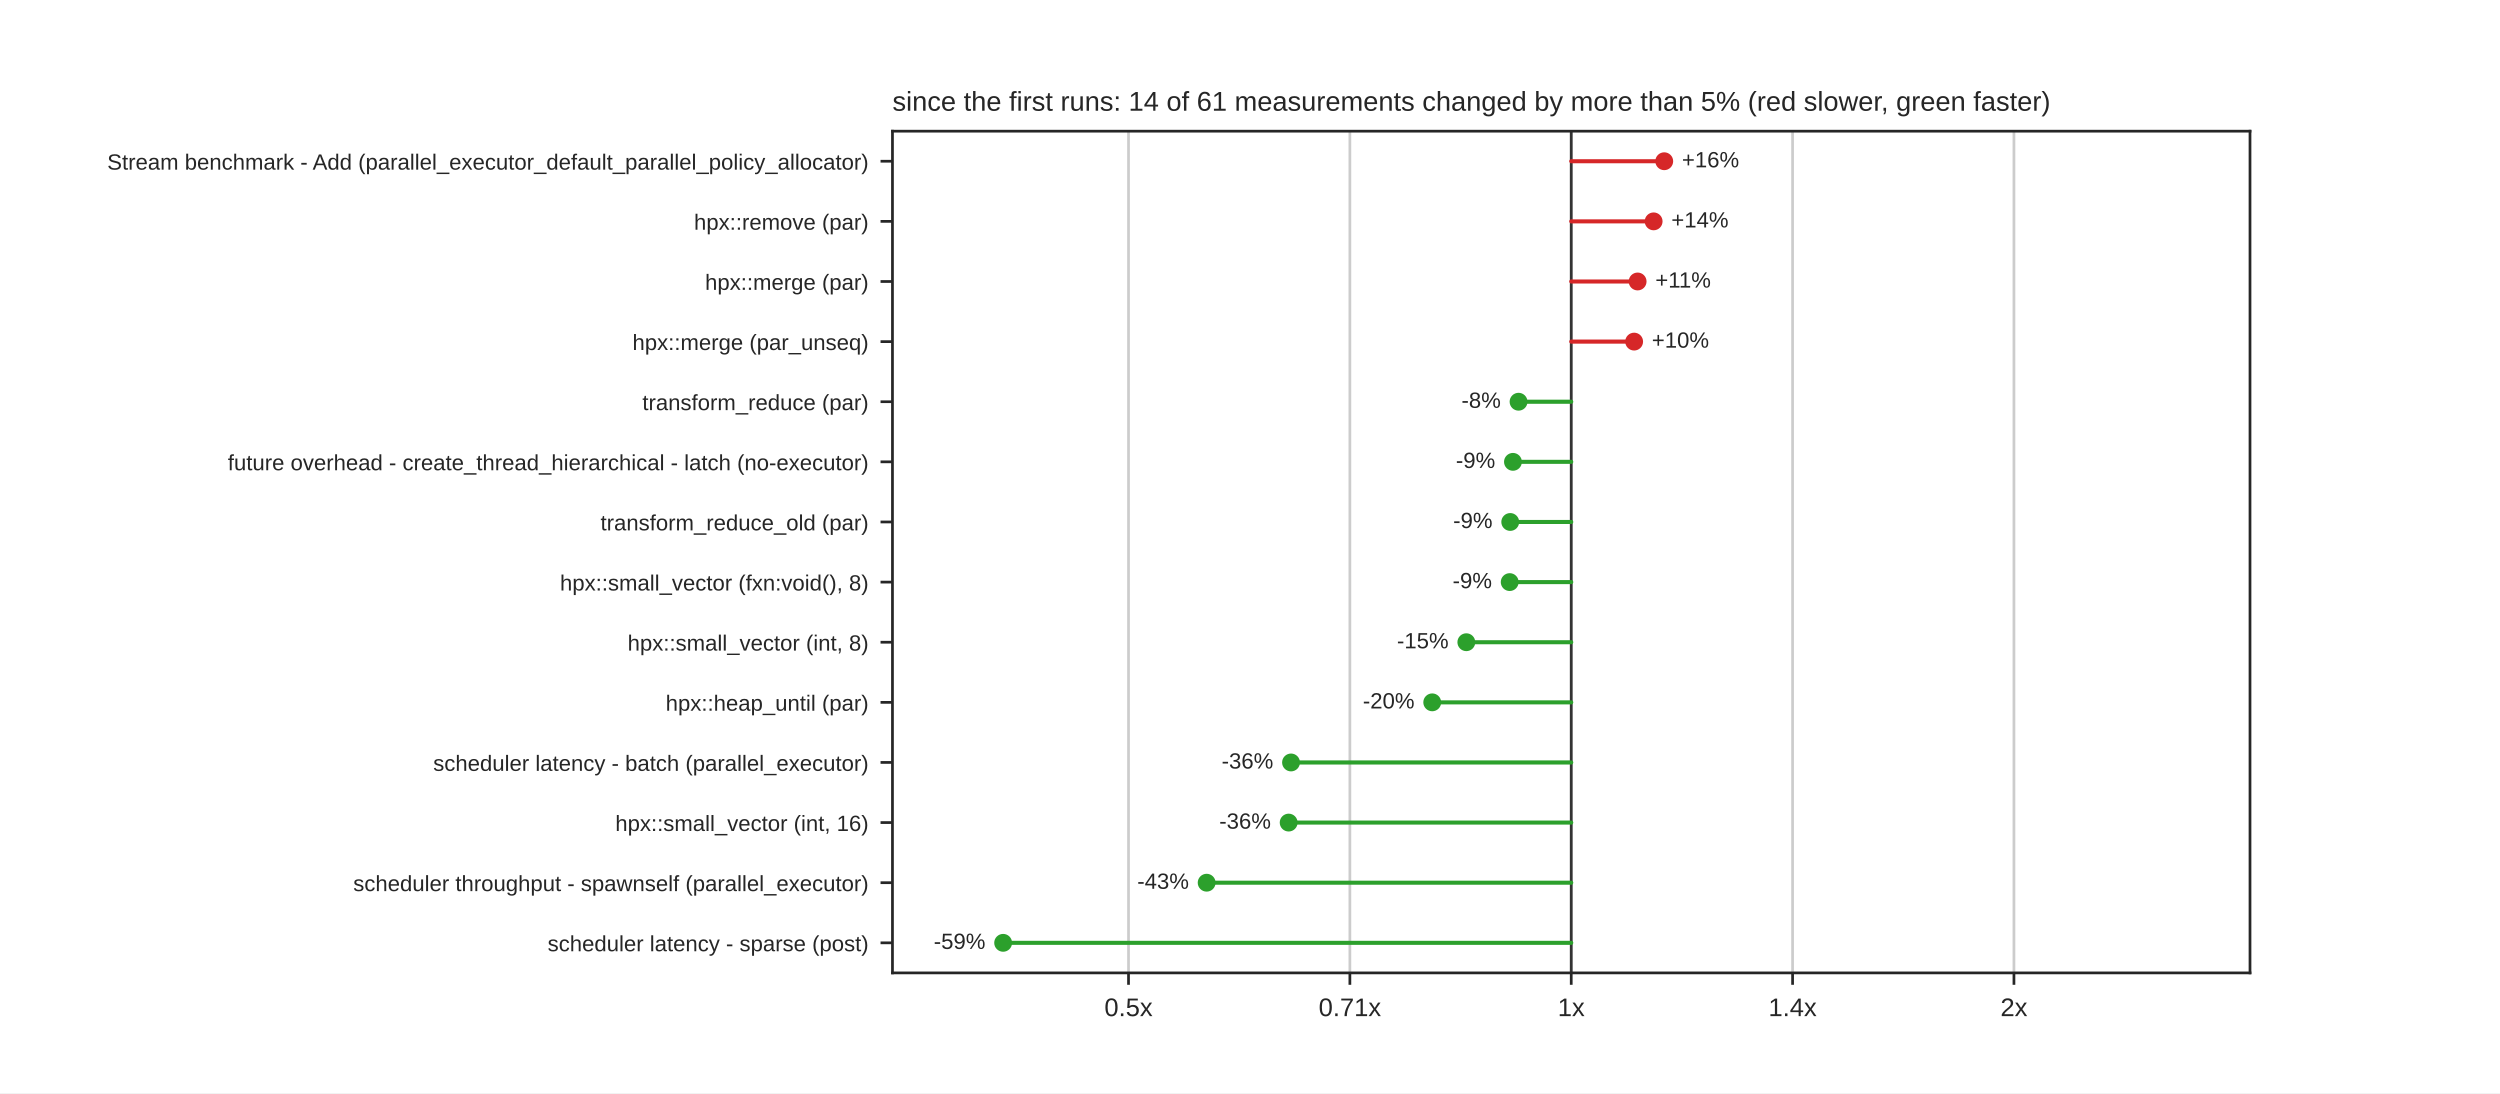
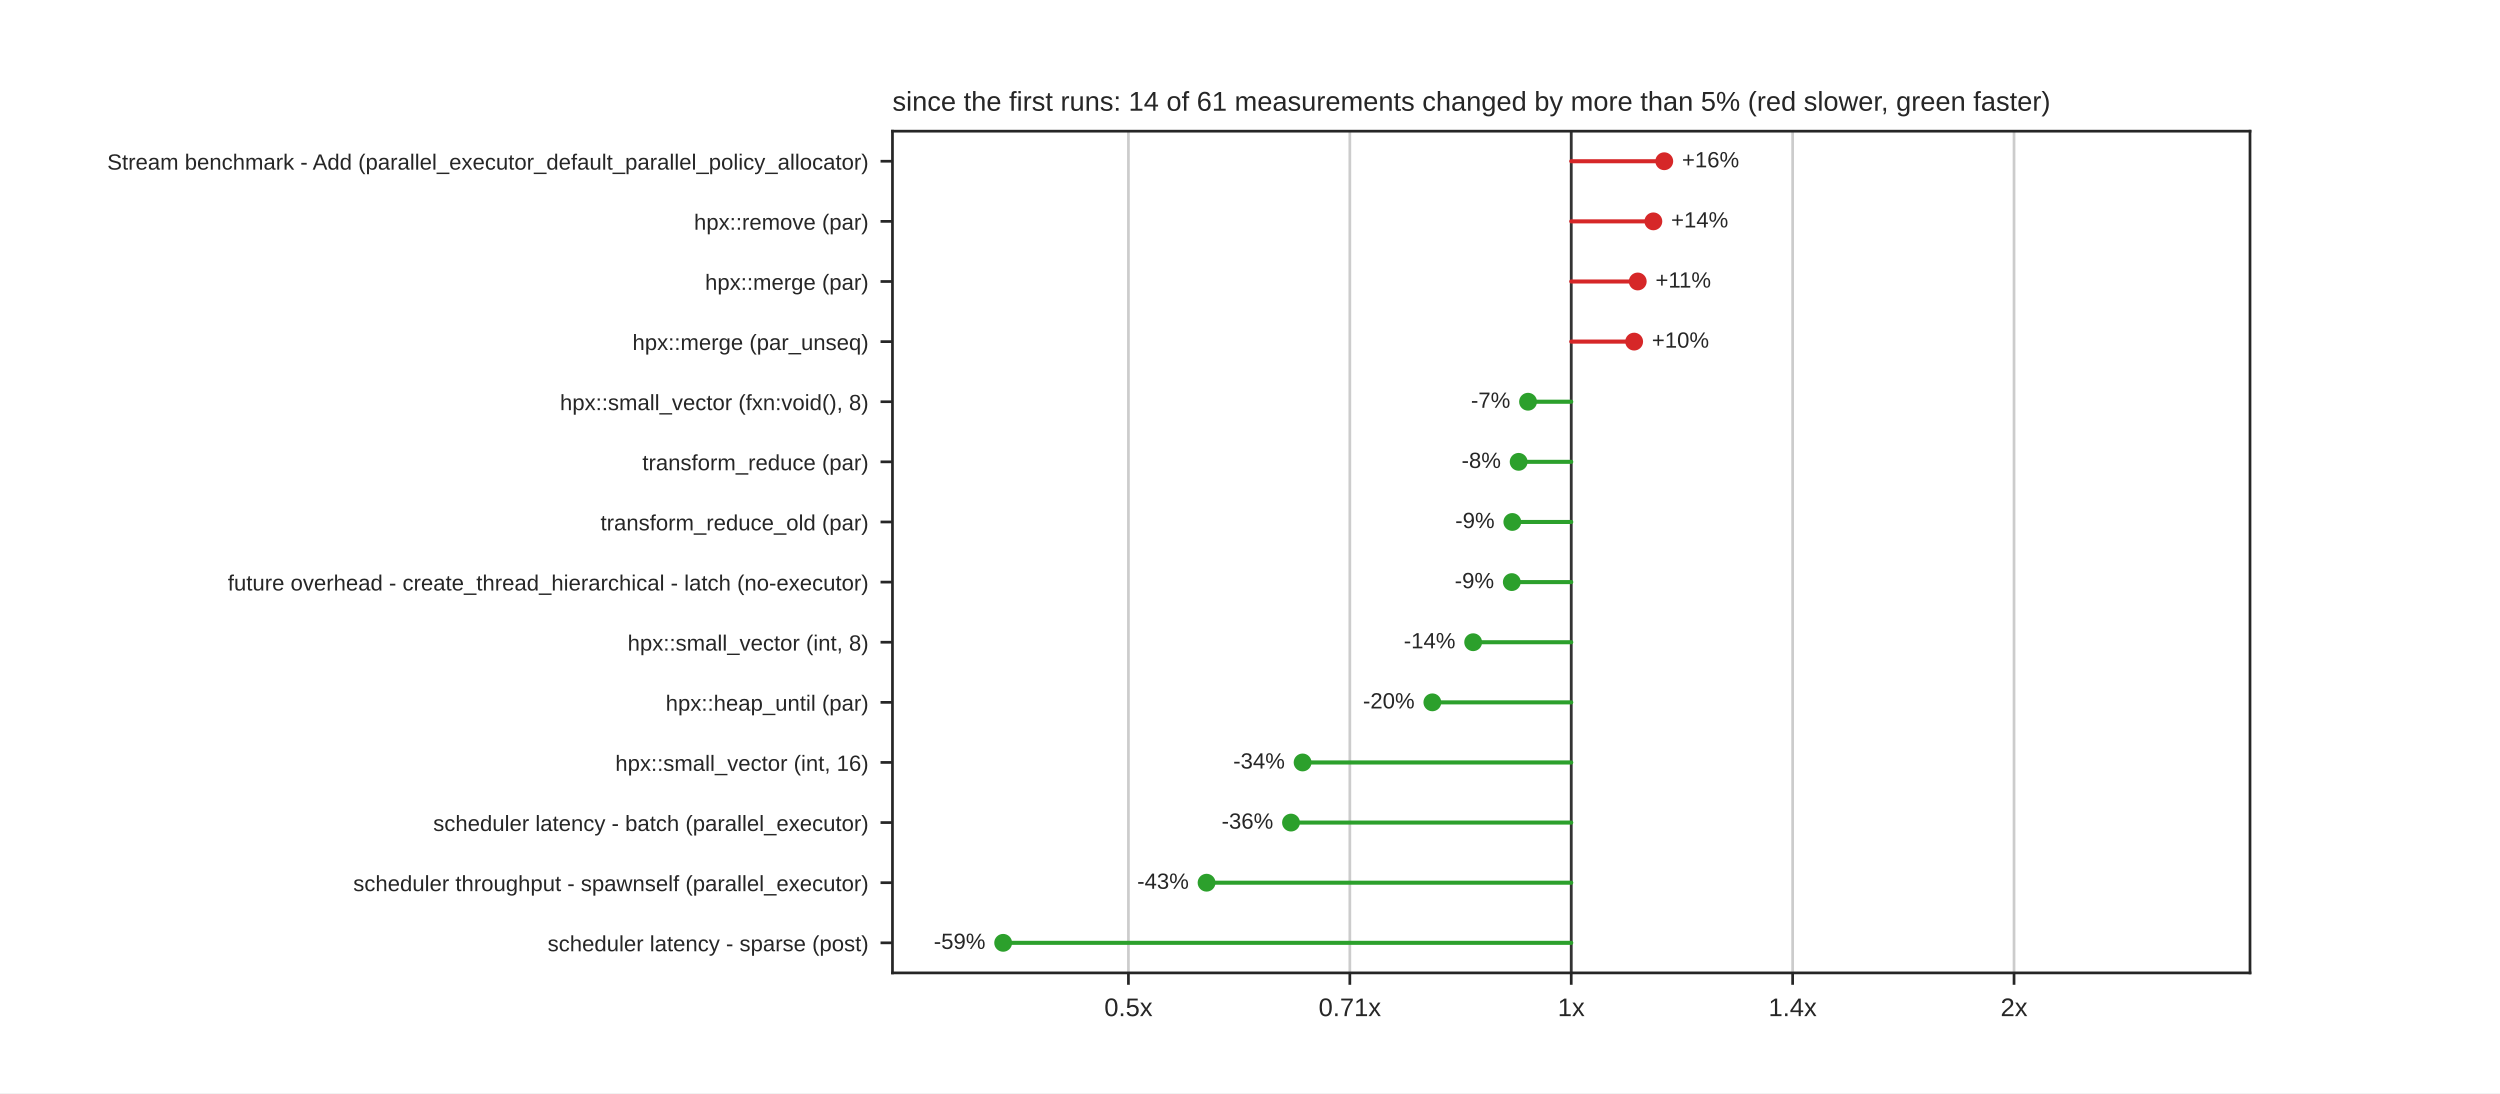
<svg xmlns="http://www.w3.org/2000/svg" xmlns:xlink="http://www.w3.org/1999/xlink" width="734.4pt" height="321.12pt" viewBox="0 0 734.4 321.12" version="1.1">
  <defs>
    <style type="text/css">*{stroke-linejoin: round; stroke-linecap: butt}</style>
  </defs>
  <g id="figure_1">
    <g id="patch_1">
      <path d="M 0 321.12  L 734.4 321.12  L 734.4 0  L 0 0  z " style="fill: #ffffff" />
    </g>
    <g id="axes_1">
      <g id="patch_2">
        <path d="M 262.17 285.797  L 660.96 285.797  L 660.96 38.534  L 262.17 38.534  z " style="fill: #ffffff" />
      </g>
      <g id="matplotlib.axis_1">
        <g id="xtick_1">
          <g id="line2d_1">
-             <path d="M 331.514 285.797  L 331.514 38.534  " clip-path="url(#p0b7bfa4546)" style="fill: none; stroke: #cccccc; stroke-width: 0.8; stroke-linecap: round" />
+             <path d="M 331.487 285.797  L 331.487 38.534  " clip-path="url(#p0b7bfa4546)" style="fill: none; stroke: #cccccc; stroke-width: 0.8; stroke-linecap: round" />
          </g>
          <g id="line2d_2">
            <defs>
              <path id="mdfc5214045" d="M 0 0  L 0 3.5  " style="stroke: #262626; stroke-width: 0.8" />
            </defs>
            <g>
-               <use xlink:href="#mdfc5214045" x="331.514" y="285.797" style="fill: #262626; stroke: #262626; stroke-width: 0.8" />
+               <use xlink:href="#mdfc5214045" x="331.487" y="285.797" style="fill: #262626; stroke: #262626; stroke-width: 0.8" />
            </g>
          </g>
          <g id="text_1">
-             <text style="fill: #262626; font: 7.5px 'Arial', 'DejaVu Sans', 'Liberation Sans', 'Bitstream Vera Sans', sans-serif; text-anchor: middle" x="331.514" y="298.496" transform="rotate(-0 331.5145 298.4956)">0.5x</text>
+             <text style="fill: #262626; font: 7.5px 'Arial', 'DejaVu Sans', 'Liberation Sans', 'Bitstream Vera Sans', sans-serif; text-anchor: middle" x="331.487" y="298.496" transform="rotate(-0 331.4874 298.4956)">0.5x</text>
          </g>
        </g>
        <g id="xtick_2">
          <g id="line2d_3">
-             <path d="M 396.54 285.797  L 396.54 38.534  " clip-path="url(#p0b7bfa4546)" style="fill: none; stroke: #cccccc; stroke-width: 0.8; stroke-linecap: round" />
+             <path d="M 396.526 285.797  L 396.526 38.534  " clip-path="url(#p0b7bfa4546)" style="fill: none; stroke: #cccccc; stroke-width: 0.8; stroke-linecap: round" />
          </g>
          <g id="line2d_4">
            <g>
-               <use xlink:href="#mdfc5214045" x="396.54" y="285.797" style="fill: #262626; stroke: #262626; stroke-width: 0.8" />
+               <use xlink:href="#mdfc5214045" x="396.526" y="285.797" style="fill: #262626; stroke: #262626; stroke-width: 0.8" />
            </g>
          </g>
          <g id="text_2">
-             <text style="fill: #262626; font: 7.5px 'Arial', 'DejaVu Sans', 'Liberation Sans', 'Bitstream Vera Sans', sans-serif; text-anchor: middle" x="396.54" y="298.496" transform="rotate(-0 396.5397 298.4956)">0.71x</text>
+             <text style="fill: #262626; font: 7.5px 'Arial', 'DejaVu Sans', 'Liberation Sans', 'Bitstream Vera Sans', sans-serif; text-anchor: middle" x="396.526" y="298.496" transform="rotate(-0 396.5262 298.4956)">0.71x</text>
          </g>
        </g>
        <g id="xtick_3">
          <g id="line2d_5">
            <path d="M 461.565 285.797  L 461.565 38.534  " clip-path="url(#p0b7bfa4546)" style="fill: none; stroke: #cccccc; stroke-width: 0.8; stroke-linecap: round" />
          </g>
          <g id="line2d_6">
            <g>
              <use xlink:href="#mdfc5214045" x="461.565" y="285.797" style="fill: #262626; stroke: #262626; stroke-width: 0.8" />
            </g>
          </g>
          <g id="text_3">
            <text style="fill: #262626; font: 7.5px 'Arial', 'DejaVu Sans', 'Liberation Sans', 'Bitstream Vera Sans', sans-serif; text-anchor: middle" x="461.565" y="298.496" transform="rotate(-0 461.565 298.4956)">1x</text>
          </g>
        </g>
        <g id="xtick_4">
          <g id="line2d_7">
-             <path d="M 526.59 285.797  L 526.59 38.534  " clip-path="url(#p0b7bfa4546)" style="fill: none; stroke: #cccccc; stroke-width: 0.8; stroke-linecap: round" />
+             <path d="M 526.604 285.797  L 526.604 38.534  " clip-path="url(#p0b7bfa4546)" style="fill: none; stroke: #cccccc; stroke-width: 0.8; stroke-linecap: round" />
          </g>
          <g id="line2d_8">
            <g>
-               <use xlink:href="#mdfc5214045" x="526.59" y="285.797" style="fill: #262626; stroke: #262626; stroke-width: 0.8" />
+               <use xlink:href="#mdfc5214045" x="526.604" y="285.797" style="fill: #262626; stroke: #262626; stroke-width: 0.8" />
            </g>
          </g>
          <g id="text_4">
-             <text style="fill: #262626; font: 7.5px 'Arial', 'DejaVu Sans', 'Liberation Sans', 'Bitstream Vera Sans', sans-serif; text-anchor: middle" x="526.59" y="298.496" transform="rotate(-0 526.5903 298.4956)">1.4x</text>
+             <text style="fill: #262626; font: 7.5px 'Arial', 'DejaVu Sans', 'Liberation Sans', 'Bitstream Vera Sans', sans-serif; text-anchor: middle" x="526.604" y="298.496" transform="rotate(-0 526.6038 298.4956)">1.4x</text>
          </g>
        </g>
        <g id="xtick_5">
          <g id="line2d_9">
-             <path d="M 591.616 285.797  L 591.616 38.534  " clip-path="url(#p0b7bfa4546)" style="fill: none; stroke: #cccccc; stroke-width: 0.8; stroke-linecap: round" />
+             <path d="M 591.643 285.797  L 591.643 38.534  " clip-path="url(#p0b7bfa4546)" style="fill: none; stroke: #cccccc; stroke-width: 0.8; stroke-linecap: round" />
          </g>
          <g id="line2d_10">
            <g>
-               <use xlink:href="#mdfc5214045" x="591.616" y="285.797" style="fill: #262626; stroke: #262626; stroke-width: 0.8" />
+               <use xlink:href="#mdfc5214045" x="591.643" y="285.797" style="fill: #262626; stroke: #262626; stroke-width: 0.8" />
            </g>
          </g>
          <g id="text_5">
-             <text style="fill: #262626; font: 7.5px 'Arial', 'DejaVu Sans', 'Liberation Sans', 'Bitstream Vera Sans', sans-serif; text-anchor: middle" x="591.616" y="298.496" transform="rotate(-0 591.6155 298.4956)">2x</text>
+             <text style="fill: #262626; font: 7.5px 'Arial', 'DejaVu Sans', 'Liberation Sans', 'Bitstream Vera Sans', sans-serif; text-anchor: middle" x="591.643" y="298.496" transform="rotate(-0 591.6426 298.4956)">2x</text>
          </g>
        </g>
      </g>
      <g id="matplotlib.axis_2">
        <g id="ytick_1">
          <g id="line2d_11">
            <defs>
              <path id="m414165cd4d" d="M 0 0  L -3.5 0  " style="stroke: #262626; stroke-width: 0.8" />
            </defs>
            <g>
              <use xlink:href="#m414165cd4d" x="262.17" y="47.365" style="fill: #262626; stroke: #262626; stroke-width: 0.8" />
            </g>
          </g>
          <g id="text_6">
            <text style="fill: #262626; font: 6.5px 'Arial', 'DejaVu Sans', 'Liberation Sans', 'Bitstream Vera Sans', sans-serif; text-anchor: end" x="255.17" y="49.835" transform="rotate(-0 255.17 49.83469)">Stream benchmark - Add (parallel_executor_default_parallel_policy_allocator)</text>
          </g>
        </g>
        <g id="ytick_2">
          <g id="line2d_12">
            <g>
              <use xlink:href="#m414165cd4d" x="262.17" y="65.027" style="fill: #262626; stroke: #262626; stroke-width: 0.8" />
            </g>
          </g>
          <g id="text_7">
            <text style="fill: #262626; font: 6.5px 'Arial', 'DejaVu Sans', 'Liberation Sans', 'Bitstream Vera Sans', sans-serif; text-anchor: end" x="255.17" y="67.496" transform="rotate(-0 255.17 67.49629)">hpx::remove (par)</text>
          </g>
        </g>
        <g id="ytick_3">
          <g id="line2d_13">
            <g>
              <use xlink:href="#m414165cd4d" x="262.17" y="82.688" style="fill: #262626; stroke: #262626; stroke-width: 0.8" />
            </g>
          </g>
          <g id="text_8">
            <text style="fill: #262626; font: 6.5px 'Arial', 'DejaVu Sans', 'Liberation Sans', 'Bitstream Vera Sans', sans-serif; text-anchor: end" x="255.17" y="85.158" transform="rotate(-0 255.17 85.15789)">hpx::merge (par)</text>
          </g>
        </g>
        <g id="ytick_4">
          <g id="line2d_14">
            <g>
              <use xlink:href="#m414165cd4d" x="262.17" y="100.35" style="fill: #262626; stroke: #262626; stroke-width: 0.8" />
            </g>
          </g>
          <g id="text_9">
            <text style="fill: #262626; font: 6.5px 'Arial', 'DejaVu Sans', 'Liberation Sans', 'Bitstream Vera Sans', sans-serif; text-anchor: end" x="255.17" y="102.819" transform="rotate(-0 255.17 102.8195)">hpx::merge (par_unseq)</text>
          </g>
        </g>
        <g id="ytick_5">
          <g id="line2d_15">
            <g>
              <use xlink:href="#m414165cd4d" x="262.17" y="118.012" style="fill: #262626; stroke: #262626; stroke-width: 0.8" />
            </g>
          </g>
          <g id="text_10">
-             <text style="fill: #262626; font: 6.5px 'Arial', 'DejaVu Sans', 'Liberation Sans', 'Bitstream Vera Sans', sans-serif; text-anchor: end" x="255.17" y="120.481" transform="rotate(-0 255.17 120.4811)">transform_reduce (par)</text>
+             <text style="fill: #262626; font: 6.5px 'Arial', 'DejaVu Sans', 'Liberation Sans', 'Bitstream Vera Sans', sans-serif; text-anchor: end" x="255.17" y="120.481" transform="rotate(-0 255.17 120.4811)">hpx::small_vector (fxn:void(), 8)</text>
          </g>
        </g>
        <g id="ytick_6">
          <g id="line2d_16">
            <g>
              <use xlink:href="#m414165cd4d" x="262.17" y="135.673" style="fill: #262626; stroke: #262626; stroke-width: 0.8" />
            </g>
          </g>
          <g id="text_11">
-             <text style="fill: #262626; font: 6.5px 'Arial', 'DejaVu Sans', 'Liberation Sans', 'Bitstream Vera Sans', sans-serif; text-anchor: end" x="255.17" y="138.143" transform="rotate(-0 255.17 138.1427)">future overhead - create_thread_hierarchical - latch (no-executor)</text>
+             <text style="fill: #262626; font: 6.5px 'Arial', 'DejaVu Sans', 'Liberation Sans', 'Bitstream Vera Sans', sans-serif; text-anchor: end" x="255.17" y="138.143" transform="rotate(-0 255.17 138.1427)">transform_reduce (par)</text>
          </g>
        </g>
        <g id="ytick_7">
          <g id="line2d_17">
            <g>
              <use xlink:href="#m414165cd4d" x="262.17" y="153.335" style="fill: #262626; stroke: #262626; stroke-width: 0.8" />
            </g>
          </g>
          <g id="text_12">
            <text style="fill: #262626; font: 6.5px 'Arial', 'DejaVu Sans', 'Liberation Sans', 'Bitstream Vera Sans', sans-serif; text-anchor: end" x="255.17" y="155.804" transform="rotate(-0 255.17 155.8043)">transform_reduce_old (par)</text>
          </g>
        </g>
        <g id="ytick_8">
          <g id="line2d_18">
            <g>
              <use xlink:href="#m414165cd4d" x="262.17" y="170.996" style="fill: #262626; stroke: #262626; stroke-width: 0.8" />
            </g>
          </g>
          <g id="text_13">
-             <text style="fill: #262626; font: 6.5px 'Arial', 'DejaVu Sans', 'Liberation Sans', 'Bitstream Vera Sans', sans-serif; text-anchor: end" x="255.17" y="173.466" transform="rotate(-0 255.17 173.4659)">hpx::small_vector (fxn:void(), 8)</text>
+             <text style="fill: #262626; font: 6.5px 'Arial', 'DejaVu Sans', 'Liberation Sans', 'Bitstream Vera Sans', sans-serif; text-anchor: end" x="255.17" y="173.466" transform="rotate(-0 255.17 173.4659)">future overhead - create_thread_hierarchical - latch (no-executor)</text>
          </g>
        </g>
        <g id="ytick_9">
          <g id="line2d_19">
            <g>
              <use xlink:href="#m414165cd4d" x="262.17" y="188.658" style="fill: #262626; stroke: #262626; stroke-width: 0.8" />
            </g>
          </g>
          <g id="text_14">
            <text style="fill: #262626; font: 6.5px 'Arial', 'DejaVu Sans', 'Liberation Sans', 'Bitstream Vera Sans', sans-serif; text-anchor: end" x="255.17" y="191.127" transform="rotate(-0 255.17 191.1275)">hpx::small_vector (int, 8)</text>
          </g>
        </g>
        <g id="ytick_10">
          <g id="line2d_20">
            <g>
              <use xlink:href="#m414165cd4d" x="262.17" y="206.32" style="fill: #262626; stroke: #262626; stroke-width: 0.8" />
            </g>
          </g>
          <g id="text_15">
            <text style="fill: #262626; font: 6.5px 'Arial', 'DejaVu Sans', 'Liberation Sans', 'Bitstream Vera Sans', sans-serif; text-anchor: end" x="255.17" y="208.789" transform="rotate(-0 255.17 208.7891)">hpx::heap_until (par)</text>
          </g>
        </g>
        <g id="ytick_11">
          <g id="line2d_21">
            <g>
              <use xlink:href="#m414165cd4d" x="262.17" y="223.981" style="fill: #262626; stroke: #262626; stroke-width: 0.8" />
            </g>
          </g>
          <g id="text_16">
-             <text style="fill: #262626; font: 6.5px 'Arial', 'DejaVu Sans', 'Liberation Sans', 'Bitstream Vera Sans', sans-serif; text-anchor: end" x="255.17" y="226.451" transform="rotate(-0 255.17 226.4507)">scheduler latency - batch (parallel_executor)</text>
+             <text style="fill: #262626; font: 6.5px 'Arial', 'DejaVu Sans', 'Liberation Sans', 'Bitstream Vera Sans', sans-serif; text-anchor: end" x="255.17" y="226.451" transform="rotate(-0 255.17 226.4507)">hpx::small_vector (int, 16)</text>
          </g>
        </g>
        <g id="ytick_12">
          <g id="line2d_22">
            <g>
              <use xlink:href="#m414165cd4d" x="262.17" y="241.643" style="fill: #262626; stroke: #262626; stroke-width: 0.8" />
            </g>
          </g>
          <g id="text_17">
-             <text style="fill: #262626; font: 6.5px 'Arial', 'DejaVu Sans', 'Liberation Sans', 'Bitstream Vera Sans', sans-serif; text-anchor: end" x="255.17" y="244.112" transform="rotate(-0 255.17 244.1123)">hpx::small_vector (int, 16)</text>
+             <text style="fill: #262626; font: 6.5px 'Arial', 'DejaVu Sans', 'Liberation Sans', 'Bitstream Vera Sans', sans-serif; text-anchor: end" x="255.17" y="244.112" transform="rotate(-0 255.17 244.1123)">scheduler latency - batch (parallel_executor)</text>
          </g>
        </g>
        <g id="ytick_13">
          <g id="line2d_23">
            <g>
              <use xlink:href="#m414165cd4d" x="262.17" y="259.304" style="fill: #262626; stroke: #262626; stroke-width: 0.8" />
            </g>
          </g>
          <g id="text_18">
            <text style="fill: #262626; font: 6.5px 'Arial', 'DejaVu Sans', 'Liberation Sans', 'Bitstream Vera Sans', sans-serif; text-anchor: end" x="255.17" y="261.774" transform="rotate(-0 255.17 261.7739)">scheduler throughput - spawnself (parallel_executor)</text>
          </g>
        </g>
        <g id="ytick_14">
          <g id="line2d_24">
            <g>
              <use xlink:href="#m414165cd4d" x="262.17" y="276.966" style="fill: #262626; stroke: #262626; stroke-width: 0.8" />
            </g>
          </g>
          <g id="text_19">
            <text style="fill: #262626; font: 6.5px 'Arial', 'DejaVu Sans', 'Liberation Sans', 'Bitstream Vera Sans', sans-serif; text-anchor: end" x="255.17" y="279.435" transform="rotate(-0 255.17 279.4355)">scheduler latency - sparse (post)</text>
          </g>
        </g>
      </g>
      <g id="line2d_25">
        <path d="M 461.565 285.797  L 461.565 38.534  " clip-path="url(#p0b7bfa4546)" style="fill: none; stroke: #333333; stroke-width: 0.8; stroke-linecap: round" />
      </g>
      <g id="line2d_26">
-         <path d="M 461.565 47.365  L 488.887 47.365  " clip-path="url(#p0b7bfa4546)" style="fill: none; stroke: #d62728; stroke-width: 1.2; stroke-linecap: round" />
+         <path d="M 461.565 47.365  L 488.893 47.365  " clip-path="url(#p0b7bfa4546)" style="fill: none; stroke: #d62728; stroke-width: 1.2; stroke-linecap: round" />
      </g>
      <g id="line2d_27">
-         <path d="M 461.565 65.027  L 485.771 65.027  " clip-path="url(#p0b7bfa4546)" style="fill: none; stroke: #d62728; stroke-width: 1.2; stroke-linecap: round" />
+         <path d="M 461.565 65.027  L 485.69 65.027  " clip-path="url(#p0b7bfa4546)" style="fill: none; stroke: #d62728; stroke-width: 1.2; stroke-linecap: round" />
      </g>
      <g id="line2d_28">
-         <path d="M 461.565 82.688  L 481.066 82.688  " clip-path="url(#p0b7bfa4546)" style="fill: none; stroke: #d62728; stroke-width: 1.2; stroke-linecap: round" />
+         <path d="M 461.565 82.688  L 481.104 82.688  " clip-path="url(#p0b7bfa4546)" style="fill: none; stroke: #d62728; stroke-width: 1.2; stroke-linecap: round" />
      </g>
      <g id="line2d_29">
-         <path d="M 461.565 100.35  L 480.045 100.35  " clip-path="url(#p0b7bfa4546)" style="fill: none; stroke: #d62728; stroke-width: 1.2; stroke-linecap: round" />
+         <path d="M 461.565 100.35  L 480.048 100.35  " clip-path="url(#p0b7bfa4546)" style="fill: none; stroke: #d62728; stroke-width: 1.2; stroke-linecap: round" />
      </g>
      <g id="line2d_30">
-         <path d="M 461.565 118.012  L 446.089 118.012  " clip-path="url(#p0b7bfa4546)" style="fill: none; stroke: #2ca02c; stroke-width: 1.2; stroke-linecap: round" />
+         <path d="M 461.565 118.012  L 448.876 118.012  " clip-path="url(#p0b7bfa4546)" style="fill: none; stroke: #2ca02c; stroke-width: 1.2; stroke-linecap: round" />
      </g>
      <g id="line2d_31">
-         <path d="M 461.565 135.673  L 444.444 135.673  " clip-path="url(#p0b7bfa4546)" style="fill: none; stroke: #2ca02c; stroke-width: 1.2; stroke-linecap: round" />
+         <path d="M 461.565 135.673  L 446.119 135.673  " clip-path="url(#p0b7bfa4546)" style="fill: none; stroke: #2ca02c; stroke-width: 1.2; stroke-linecap: round" />
      </g>
      <g id="line2d_32">
-         <path d="M 461.565 153.335  L 443.649 153.335  " clip-path="url(#p0b7bfa4546)" style="fill: none; stroke: #2ca02c; stroke-width: 1.2; stroke-linecap: round" />
+         <path d="M 461.565 153.335  L 444.262 153.335  " clip-path="url(#p0b7bfa4546)" style="fill: none; stroke: #2ca02c; stroke-width: 1.2; stroke-linecap: round" />
      </g>
      <g id="line2d_33">
-         <path d="M 461.565 170.996  L 443.487 170.996  " clip-path="url(#p0b7bfa4546)" style="fill: none; stroke: #2ca02c; stroke-width: 1.2; stroke-linecap: round" />
+         <path d="M 461.565 170.996  L 444.107 170.996  " clip-path="url(#p0b7bfa4546)" style="fill: none; stroke: #2ca02c; stroke-width: 1.2; stroke-linecap: round" />
      </g>
      <g id="line2d_34">
-         <path d="M 461.565 188.658  L 430.751 188.658  " clip-path="url(#p0b7bfa4546)" style="fill: none; stroke: #2ca02c; stroke-width: 1.2; stroke-linecap: round" />
+         <path d="M 461.565 188.658  L 432.756 188.658  " clip-path="url(#p0b7bfa4546)" style="fill: none; stroke: #2ca02c; stroke-width: 1.2; stroke-linecap: round" />
      </g>
      <g id="line2d_35">
-         <path d="M 461.565 206.32  L 420.732 206.32  " clip-path="url(#p0b7bfa4546)" style="fill: none; stroke: #2ca02c; stroke-width: 1.2; stroke-linecap: round" />
+         <path d="M 461.565 206.32  L 420.769 206.32  " clip-path="url(#p0b7bfa4546)" style="fill: none; stroke: #2ca02c; stroke-width: 1.2; stroke-linecap: round" />
      </g>
      <g id="line2d_36">
-         <path d="M 461.565 223.981  L 379.252 223.981  " clip-path="url(#p0b7bfa4546)" style="fill: none; stroke: #2ca02c; stroke-width: 1.2; stroke-linecap: round" />
+         <path d="M 461.565 223.981  L 382.651 223.981  " clip-path="url(#p0b7bfa4546)" style="fill: none; stroke: #2ca02c; stroke-width: 1.2; stroke-linecap: round" />
      </g>
      <g id="line2d_37">
-         <path d="M 461.565 241.643  L 378.557 241.643  " clip-path="url(#p0b7bfa4546)" style="fill: none; stroke: #2ca02c; stroke-width: 1.2; stroke-linecap: round" />
+         <path d="M 461.565 241.643  L 379.245 241.643  " clip-path="url(#p0b7bfa4546)" style="fill: none; stroke: #2ca02c; stroke-width: 1.2; stroke-linecap: round" />
      </g>
      <g id="line2d_38">
-         <path d="M 461.565 259.304  L 354.465 259.304  " clip-path="url(#p0b7bfa4546)" style="fill: none; stroke: #2ca02c; stroke-width: 1.2; stroke-linecap: round" />
+         <path d="M 461.565 259.304  L 354.443 259.304  " clip-path="url(#p0b7bfa4546)" style="fill: none; stroke: #2ca02c; stroke-width: 1.2; stroke-linecap: round" />
      </g>
      <g id="line2d_39">
-         <path d="M 461.565 276.966  L 294.683 276.966  " clip-path="url(#p0b7bfa4546)" style="fill: none; stroke: #2ca02c; stroke-width: 1.2; stroke-linecap: round" />
+         <path d="M 461.565 276.966  L 294.689 276.966  " clip-path="url(#p0b7bfa4546)" style="fill: none; stroke: #2ca02c; stroke-width: 1.2; stroke-linecap: round" />
      </g>
      <g id="patch_3">
        <path d="M 262.17 285.797  L 262.17 38.534  " style="fill: none; stroke: #262626; stroke-width: 0.8; stroke-linejoin: miter; stroke-linecap: square" />
      </g>
      <g id="patch_4">
        <path d="M 660.96 285.797  L 660.96 38.534  " style="fill: none; stroke: #262626; stroke-width: 0.8; stroke-linejoin: miter; stroke-linecap: square" />
      </g>
      <g id="patch_5">
        <path d="M 262.17 285.797  L 660.96 285.797  " style="fill: none; stroke: #262626; stroke-width: 0.8; stroke-linejoin: miter; stroke-linecap: square" />
      </g>
      <g id="patch_6">
        <path d="M 262.17 38.534  L 660.96 38.534  " style="fill: none; stroke: #262626; stroke-width: 0.8; stroke-linejoin: miter; stroke-linecap: square" />
      </g>
      <g id="PathCollection_1">
        <defs>
          <path id="m8968767a60" d="M 0 2.121  C 0.563 2.121 1.102 1.898 1.5 1.5  C 1.898 1.102 2.121 0.563 2.121 0  C 2.121 -0.563 1.898 -1.102 1.5 -1.5  C 1.102 -1.898 0.563 -2.121 0 -2.121  C -0.563 -2.121 -1.102 -1.898 -1.5 -1.5  C -1.898 -1.102 -2.121 -0.563 -2.121 0  C -2.121 0.563 -1.898 1.102 -1.5 1.5  C -1.102 1.898 -0.563 2.121 0 2.121  z " style="stroke: #d62728" />
        </defs>
        <g clip-path="url(#p0b7bfa4546)">
-           <use xlink:href="#m8968767a60" x="488.887" y="47.365" style="fill: #d62728; stroke: #d62728" />
+           <use xlink:href="#m8968767a60" x="488.893" y="47.365" style="fill: #d62728; stroke: #d62728" />
        </g>
      </g>
      <g id="text_20">
-         <text style="fill: #262626; font: 6.5px 'Arial', 'DejaVu Sans', 'Liberation Sans', 'Bitstream Vera Sans', sans-serif; text-anchor: start" x="494.089" y="49.159" transform="rotate(-0 494.0892 49.15879)">+16%</text>
+         <text style="fill: #262626; font: 6.5px 'Arial', 'DejaVu Sans', 'Liberation Sans', 'Bitstream Vera Sans', sans-serif; text-anchor: start" x="494.096" y="49.159" transform="rotate(-0 494.096 49.15879)">+16%</text>
      </g>
      <g id="PathCollection_2">
        <g clip-path="url(#p0b7bfa4546)">
-           <use xlink:href="#m8968767a60" x="485.771" y="65.027" style="fill: #d62728; stroke: #d62728" />
+           <use xlink:href="#m8968767a60" x="485.69" y="65.027" style="fill: #d62728; stroke: #d62728" />
        </g>
      </g>
      <g id="text_21">
-         <text style="fill: #262626; font: 6.5px 'Arial', 'DejaVu Sans', 'Liberation Sans', 'Bitstream Vera Sans', sans-serif; text-anchor: start" x="490.973" y="66.82" transform="rotate(-0 490.9726 66.82039)">+14%</text>
+         <text style="fill: #262626; font: 6.5px 'Arial', 'DejaVu Sans', 'Liberation Sans', 'Bitstream Vera Sans', sans-serif; text-anchor: start" x="490.893" y="66.82" transform="rotate(-0 490.8932 66.82039)">+14%</text>
      </g>
      <g id="PathCollection_3">
        <g clip-path="url(#p0b7bfa4546)">
-           <use xlink:href="#m8968767a60" x="481.066" y="82.688" style="fill: #d62728; stroke: #d62728" />
+           <use xlink:href="#m8968767a60" x="481.104" y="82.688" style="fill: #d62728; stroke: #d62728" />
        </g>
      </g>
      <g id="text_22">
-         <text style="fill: #262626; font: 6.5px 'Arial', 'DejaVu Sans', 'Liberation Sans', 'Bitstream Vera Sans', sans-serif; text-anchor: start" x="486.268" y="84.482" transform="rotate(-0 486.2682 84.48199)">+11%</text>
+         <text style="fill: #262626; font: 6.5px 'Arial', 'DejaVu Sans', 'Liberation Sans', 'Bitstream Vera Sans', sans-serif; text-anchor: start" x="486.307" y="84.482" transform="rotate(-0 486.3075 84.48199)">+11%</text>
      </g>
      <g id="PathCollection_4">
        <g clip-path="url(#p0b7bfa4546)">
-           <use xlink:href="#m8968767a60" x="480.045" y="100.35" style="fill: #d62728; stroke: #d62728" />
+           <use xlink:href="#m8968767a60" x="480.048" y="100.35" style="fill: #d62728; stroke: #d62728" />
        </g>
      </g>
      <g id="text_23">
-         <text style="fill: #262626; font: 6.5px 'Arial', 'DejaVu Sans', 'Liberation Sans', 'Bitstream Vera Sans', sans-serif; text-anchor: start" x="485.247" y="102.144" transform="rotate(-0 485.2466 102.1436)">+10%</text>
+         <text style="fill: #262626; font: 6.5px 'Arial', 'DejaVu Sans', 'Liberation Sans', 'Bitstream Vera Sans', sans-serif; text-anchor: start" x="485.252" y="102.144" transform="rotate(-0 485.2515 102.1436)">+10%</text>
      </g>
      <g id="PathCollection_5">
        <defs>
          <path id="m7978cd0e5a" d="M 0 2.121  C 0.563 2.121 1.102 1.898 1.5 1.5  C 1.898 1.102 2.121 0.563 2.121 0  C 2.121 -0.563 1.898 -1.102 1.5 -1.5  C 1.102 -1.898 0.563 -2.121 0 -2.121  C -0.563 -2.121 -1.102 -1.898 -1.5 -1.5  C -1.898 -1.102 -2.121 -0.563 -2.121 0  C -2.121 0.563 -1.898 1.102 -1.5 1.5  C -1.102 1.898 -0.563 2.121 0 2.121  z " style="stroke: #2ca02c" />
        </defs>
        <g clip-path="url(#p0b7bfa4546)">
-           <use xlink:href="#m7978cd0e5a" x="446.089" y="118.012" style="fill: #2ca02c; stroke: #2ca02c" />
+           <use xlink:href="#m7978cd0e5a" x="448.876" y="118.012" style="fill: #2ca02c; stroke: #2ca02c" />
        </g>
      </g>
      <g id="text_24">
-         <text style="fill: #262626; font: 6.5px 'Arial', 'DejaVu Sans', 'Liberation Sans', 'Bitstream Vera Sans', sans-serif; text-anchor: end" x="440.887" y="119.805" transform="rotate(-0 440.8873 119.8052)">-8%</text>
+         <text style="fill: #262626; font: 6.5px 'Arial', 'DejaVu Sans', 'Liberation Sans', 'Bitstream Vera Sans', sans-serif; text-anchor: end" x="443.673" y="119.805" transform="rotate(-0 443.6728 119.8052)">-7%</text>
      </g>
      <g id="PathCollection_6">
        <g clip-path="url(#p0b7bfa4546)">
-           <use xlink:href="#m7978cd0e5a" x="444.444" y="135.673" style="fill: #2ca02c; stroke: #2ca02c" />
+           <use xlink:href="#m7978cd0e5a" x="446.119" y="135.673" style="fill: #2ca02c; stroke: #2ca02c" />
        </g>
      </g>
      <g id="text_25">
-         <text style="fill: #262626; font: 6.5px 'Arial', 'DejaVu Sans', 'Liberation Sans', 'Bitstream Vera Sans', sans-serif; text-anchor: end" x="439.242" y="137.467" transform="rotate(-0 439.2417 137.4668)">-9%</text>
+         <text style="fill: #262626; font: 6.5px 'Arial', 'DejaVu Sans', 'Liberation Sans', 'Bitstream Vera Sans', sans-serif; text-anchor: end" x="440.916" y="137.467" transform="rotate(-0 440.916 137.4668)">-8%</text>
      </g>
      <g id="PathCollection_7">
        <g clip-path="url(#p0b7bfa4546)">
-           <use xlink:href="#m7978cd0e5a" x="443.649" y="153.335" style="fill: #2ca02c; stroke: #2ca02c" />
+           <use xlink:href="#m7978cd0e5a" x="444.262" y="153.335" style="fill: #2ca02c; stroke: #2ca02c" />
        </g>
      </g>
      <g id="text_26">
-         <text style="fill: #262626; font: 6.5px 'Arial', 'DejaVu Sans', 'Liberation Sans', 'Bitstream Vera Sans', sans-serif; text-anchor: end" x="438.447" y="155.128" transform="rotate(-0 438.4469 155.1284)">-9%</text>
+         <text style="fill: #262626; font: 6.5px 'Arial', 'DejaVu Sans', 'Liberation Sans', 'Bitstream Vera Sans', sans-serif; text-anchor: end" x="439.059" y="155.128" transform="rotate(-0 439.0594 155.1284)">-9%</text>
      </g>
      <g id="PathCollection_8">
        <g clip-path="url(#p0b7bfa4546)">
-           <use xlink:href="#m7978cd0e5a" x="443.487" y="170.996" style="fill: #2ca02c; stroke: #2ca02c" />
+           <use xlink:href="#m7978cd0e5a" x="444.107" y="170.996" style="fill: #2ca02c; stroke: #2ca02c" />
        </g>
      </g>
      <g id="text_27">
-         <text style="fill: #262626; font: 6.5px 'Arial', 'DejaVu Sans', 'Liberation Sans', 'Bitstream Vera Sans', sans-serif; text-anchor: end" x="438.285" y="172.79" transform="rotate(-0 438.2847 172.79)">-9%</text>
+         <text style="fill: #262626; font: 6.5px 'Arial', 'DejaVu Sans', 'Liberation Sans', 'Bitstream Vera Sans', sans-serif; text-anchor: end" x="438.904" y="172.79" transform="rotate(-0 438.904 172.79)">-9%</text>
      </g>
      <g id="PathCollection_9">
        <g clip-path="url(#p0b7bfa4546)">
-           <use xlink:href="#m7978cd0e5a" x="430.751" y="188.658" style="fill: #2ca02c; stroke: #2ca02c" />
+           <use xlink:href="#m7978cd0e5a" x="432.756" y="188.658" style="fill: #2ca02c; stroke: #2ca02c" />
        </g>
      </g>
      <g id="text_28">
-         <text style="fill: #262626; font: 6.5px 'Arial', 'DejaVu Sans', 'Liberation Sans', 'Bitstream Vera Sans', sans-serif; text-anchor: end" x="425.549" y="190.452" transform="rotate(-0 425.5492 190.4516)">-15%</text>
+         <text style="fill: #262626; font: 6.5px 'Arial', 'DejaVu Sans', 'Liberation Sans', 'Bitstream Vera Sans', sans-serif; text-anchor: end" x="427.553" y="190.452" transform="rotate(-0 427.5529 190.4516)">-14%</text>
      </g>
      <g id="PathCollection_10">
        <g clip-path="url(#p0b7bfa4546)">
-           <use xlink:href="#m7978cd0e5a" x="420.732" y="206.32" style="fill: #2ca02c; stroke: #2ca02c" />
+           <use xlink:href="#m7978cd0e5a" x="420.769" y="206.32" style="fill: #2ca02c; stroke: #2ca02c" />
        </g>
      </g>
      <g id="text_29">
-         <text style="fill: #262626; font: 6.5px 'Arial', 'DejaVu Sans', 'Liberation Sans', 'Bitstream Vera Sans', sans-serif; text-anchor: end" x="415.53" y="208.113" transform="rotate(-0 415.53 208.1132)">-20%</text>
+         <text style="fill: #262626; font: 6.5px 'Arial', 'DejaVu Sans', 'Liberation Sans', 'Bitstream Vera Sans', sans-serif; text-anchor: end" x="415.566" y="208.113" transform="rotate(-0 415.566 208.1132)">-20%</text>
      </g>
      <g id="PathCollection_11">
        <g clip-path="url(#p0b7bfa4546)">
-           <use xlink:href="#m7978cd0e5a" x="379.252" y="223.981" style="fill: #2ca02c; stroke: #2ca02c" />
+           <use xlink:href="#m7978cd0e5a" x="382.651" y="223.981" style="fill: #2ca02c; stroke: #2ca02c" />
        </g>
      </g>
      <g id="text_30">
-         <text style="fill: #262626; font: 6.5px 'Arial', 'DejaVu Sans', 'Liberation Sans', 'Bitstream Vera Sans', sans-serif; text-anchor: end" x="374.05" y="225.775" transform="rotate(-0 374.0503 225.7748)">-36%</text>
+         <text style="fill: #262626; font: 6.5px 'Arial', 'DejaVu Sans', 'Liberation Sans', 'Bitstream Vera Sans', sans-serif; text-anchor: end" x="377.448" y="225.775" transform="rotate(-0 377.4483 225.7748)">-34%</text>
      </g>
      <g id="PathCollection_12">
        <g clip-path="url(#p0b7bfa4546)">
-           <use xlink:href="#m7978cd0e5a" x="378.557" y="241.643" style="fill: #2ca02c; stroke: #2ca02c" />
+           <use xlink:href="#m7978cd0e5a" x="379.245" y="241.643" style="fill: #2ca02c; stroke: #2ca02c" />
        </g>
      </g>
      <g id="text_31">
-         <text style="fill: #262626; font: 6.5px 'Arial', 'DejaVu Sans', 'Liberation Sans', 'Bitstream Vera Sans', sans-serif; text-anchor: end" x="373.355" y="243.436" transform="rotate(-0 373.3549 243.4364)">-36%</text>
+         <text style="fill: #262626; font: 6.5px 'Arial', 'DejaVu Sans', 'Liberation Sans', 'Bitstream Vera Sans', sans-serif; text-anchor: end" x="374.042" y="243.436" transform="rotate(-0 374.0422 243.4364)">-36%</text>
      </g>
      <g id="PathCollection_13">
        <g clip-path="url(#p0b7bfa4546)">
-           <use xlink:href="#m7978cd0e5a" x="354.465" y="259.304" style="fill: #2ca02c; stroke: #2ca02c" />
+           <use xlink:href="#m7978cd0e5a" x="354.443" y="259.304" style="fill: #2ca02c; stroke: #2ca02c" />
        </g>
      </g>
      <g id="text_32">
-         <text style="fill: #262626; font: 6.5px 'Arial', 'DejaVu Sans', 'Liberation Sans', 'Bitstream Vera Sans', sans-serif; text-anchor: end" x="349.263" y="261.098" transform="rotate(-0 349.2632 261.098)">-43%</text>
+         <text style="fill: #262626; font: 6.5px 'Arial', 'DejaVu Sans', 'Liberation Sans', 'Bitstream Vera Sans', sans-serif; text-anchor: end" x="349.24" y="261.098" transform="rotate(-0 349.2398 261.098)">-43%</text>
      </g>
      <g id="PathCollection_14">
        <g clip-path="url(#p0b7bfa4546)">
-           <use xlink:href="#m7978cd0e5a" x="294.683" y="276.966" style="fill: #2ca02c; stroke: #2ca02c" />
+           <use xlink:href="#m7978cd0e5a" x="294.689" y="276.966" style="fill: #2ca02c; stroke: #2ca02c" />
        </g>
      </g>
      <g id="text_33">
-         <text style="fill: #262626; font: 6.5px 'Arial', 'DejaVu Sans', 'Liberation Sans', 'Bitstream Vera Sans', sans-serif; text-anchor: end" x="289.481" y="278.76" transform="rotate(-0 289.4806 278.7596)">-59%</text>
+         <text style="fill: #262626; font: 6.5px 'Arial', 'DejaVu Sans', 'Liberation Sans', 'Bitstream Vera Sans', sans-serif; text-anchor: end" x="289.486" y="278.76" transform="rotate(-0 289.4863 278.7596)">-59%</text>
      </g>
      <g id="text_34">
        <text style="fill: #262626; font: 8px 'Arial', 'DejaVu Sans', 'Liberation Sans', 'Bitstream Vera Sans', sans-serif; text-anchor: start" x="262.17" y="32.534" transform="rotate(-0 262.17 32.5344)">since the first runs: 14 of 61 measurements changed by more than 5% (red slower, green faster)</text>
      </g>
    </g>
  </g>
  <defs>
    <clipPath id="p0b7bfa4546">
      <rect x="262.17" y="38.534" width="398.79" height="247.262" />
    </clipPath>
  </defs>
</svg>
